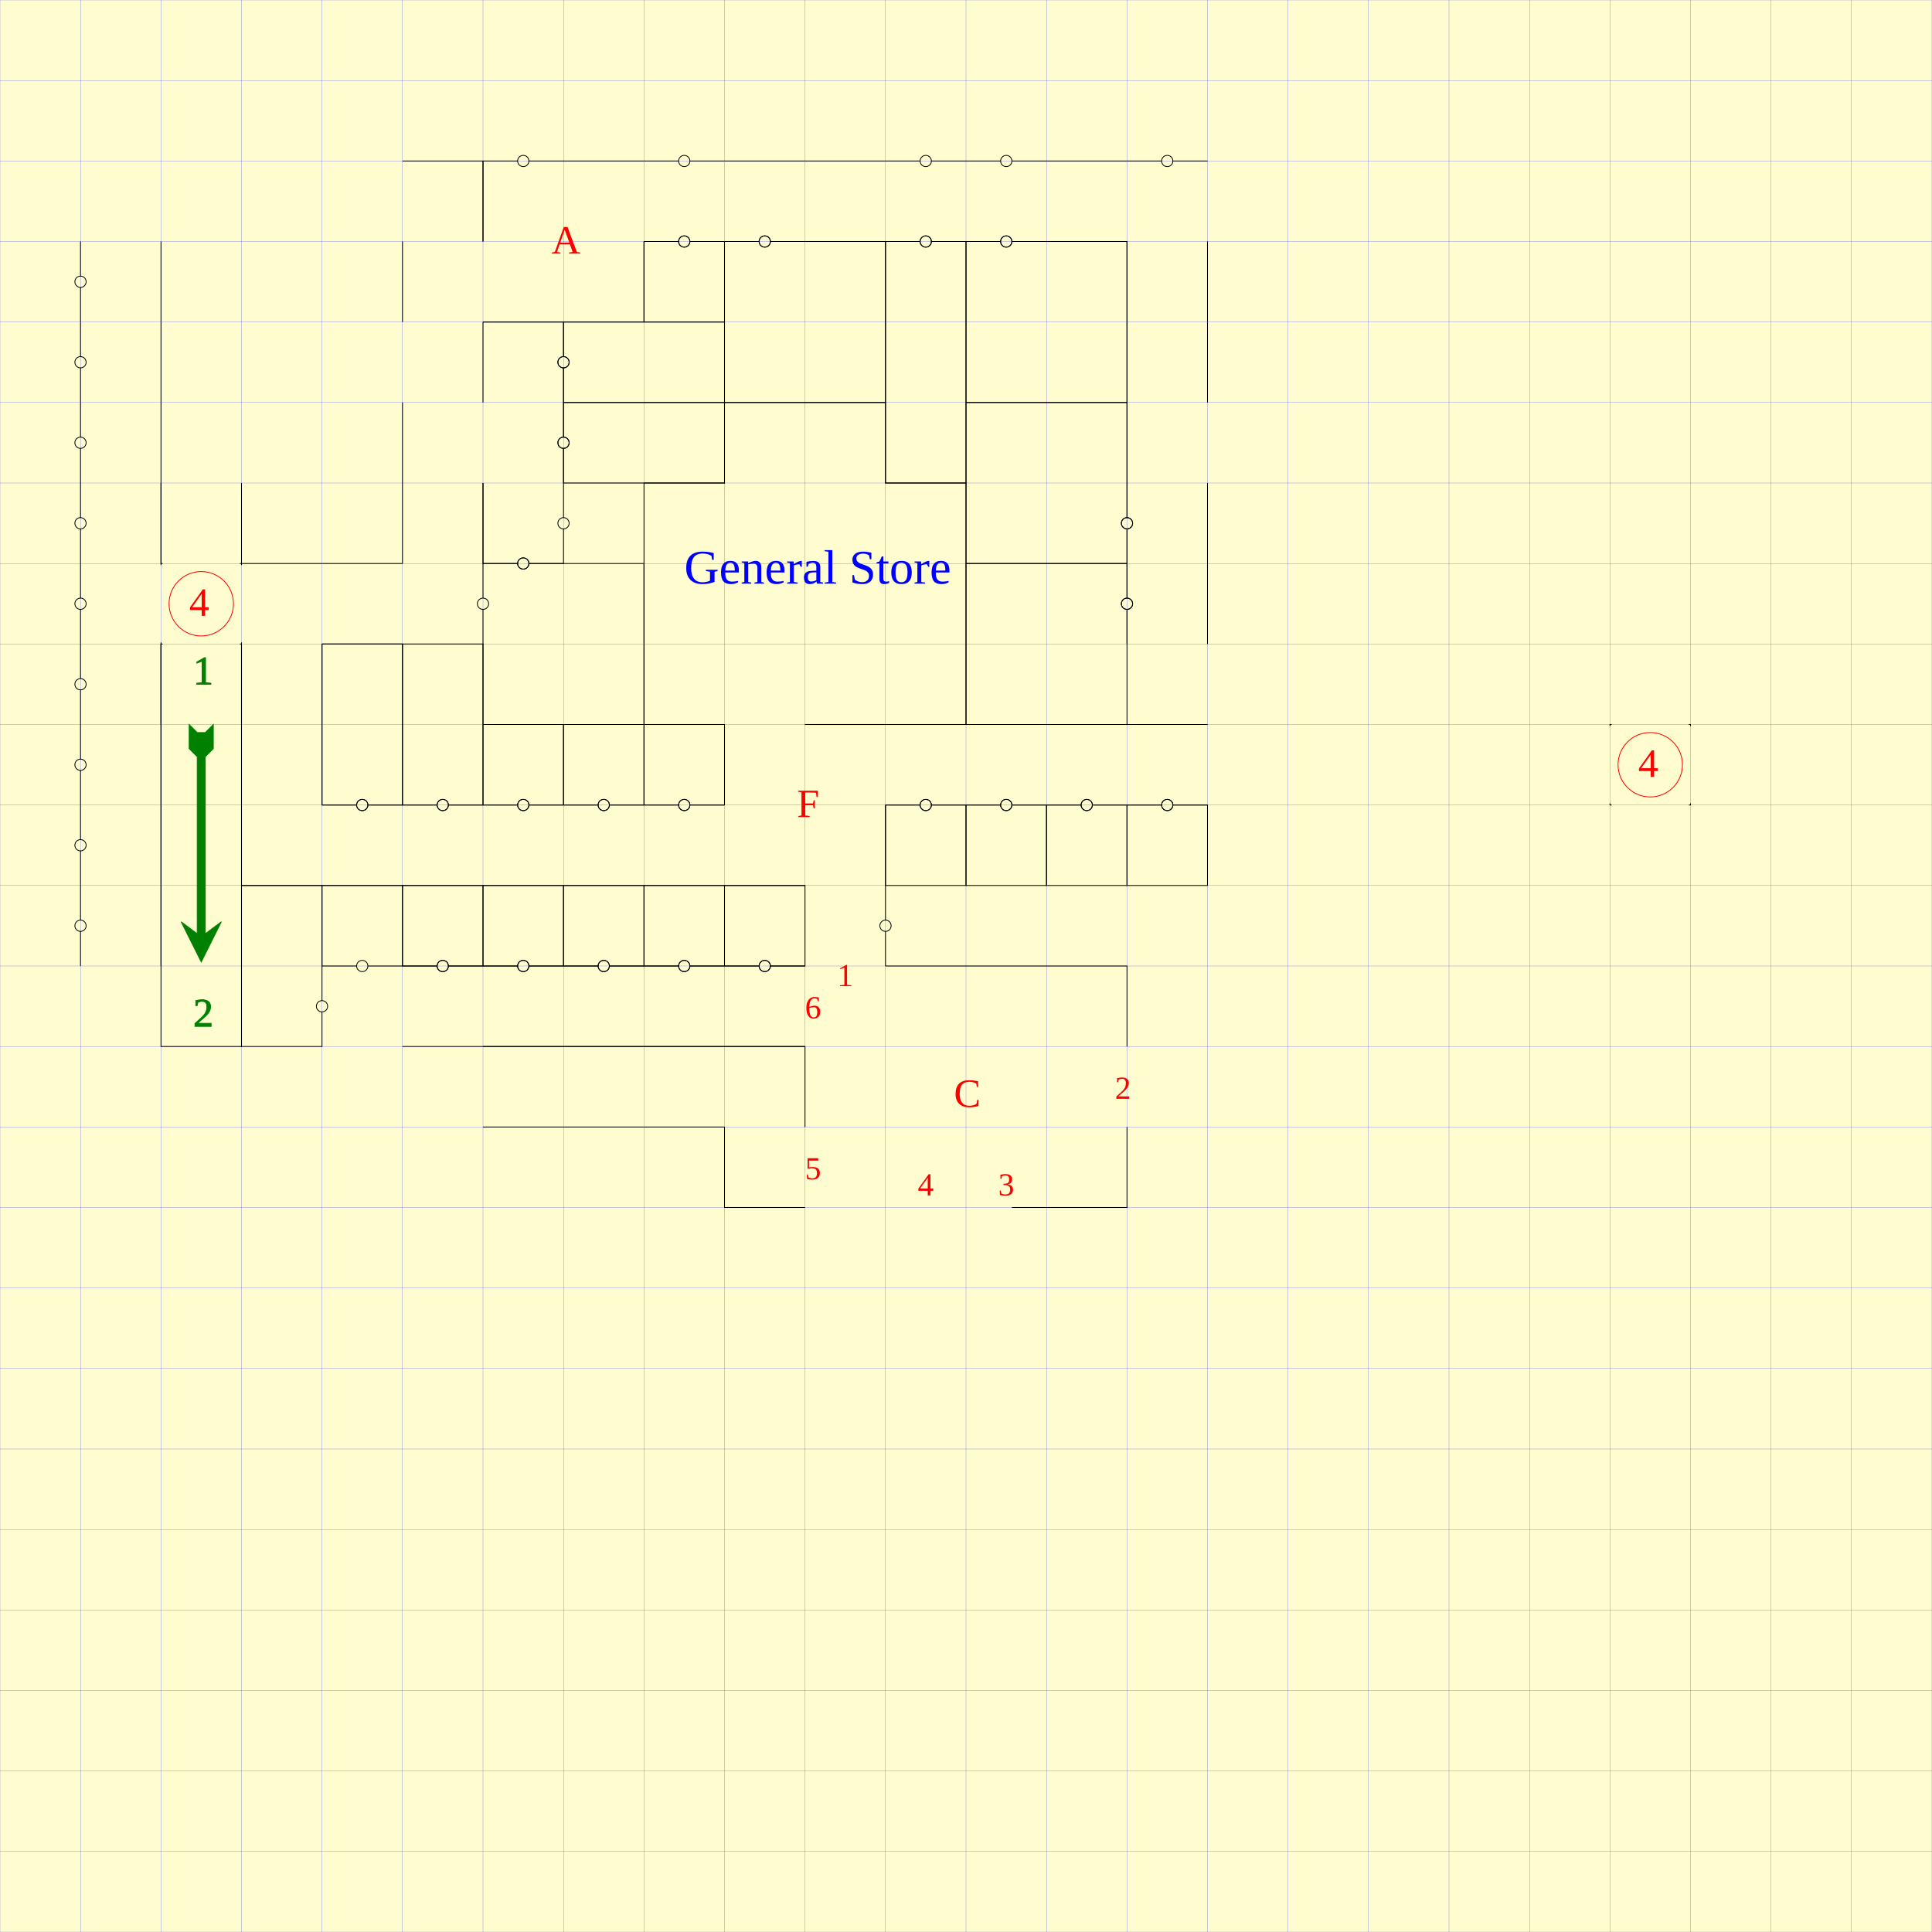
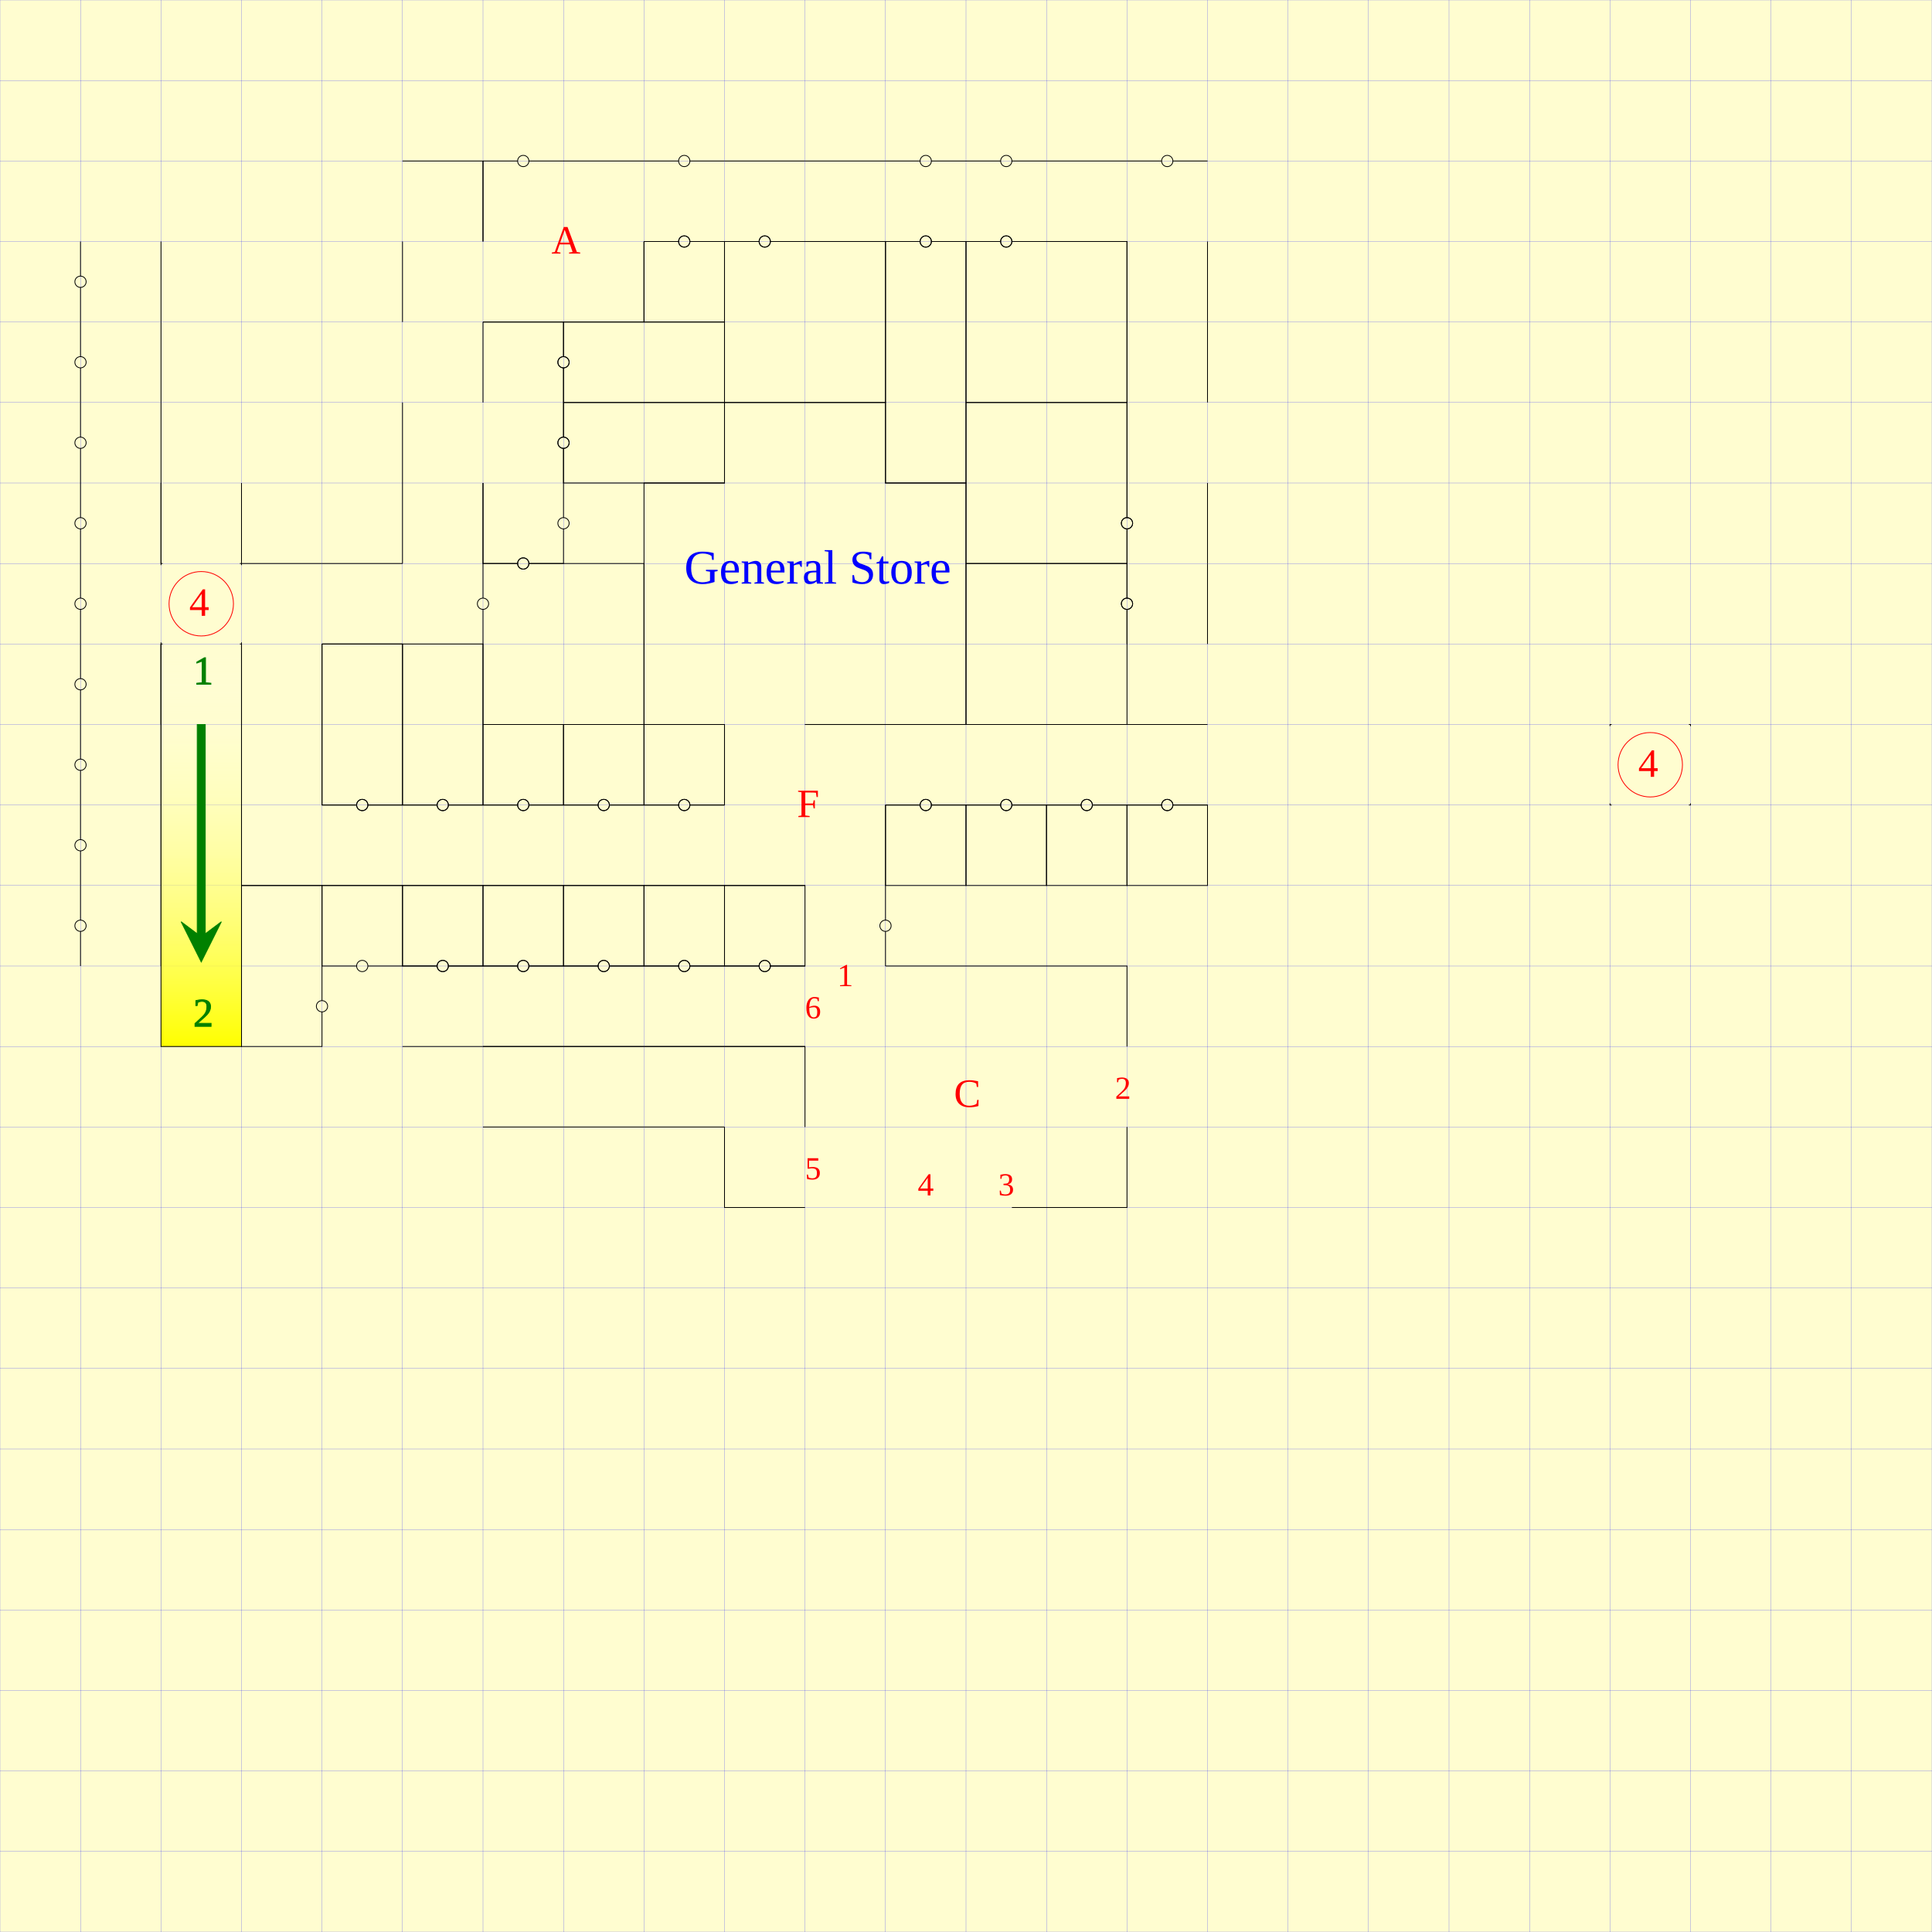
<svg xmlns="http://www.w3.org/2000/svg" width="2400" height="2400">
+   <defs>
+     <linearGradient id="vert_ramp" x1="0%" y1="0%" x2="0%" y2="100%">
+       <stop offset="0%" style="stop-color:white;stop-opacity:0" />
+       <stop offset="100%" style="stop-color:yellow;stop-opacity:1" />
+     </linearGradient>
+   </defs>
  <rect fill="#fffdd0" stroke="none" x="0" y="0" width="100%" height="100%" />
  <path d="M 0 0 L 2400 0 M 0 100 L 2400 100 M 0 200 L 2400 200 M 0 300 L 2400 300 M 0 400 L 2400 400 M 0 500 L 2400 500 M 0 600 L 2400 600     M 0 700 L 2400 700 M 0 800 L 2400 800 M 0 900 L 2400 900 M 0 1000 L 2400 1000 M 0 1100 L 2400 1100 M 0 1200 L 2400 1200     M 0 1300 L 2400 1300 M 0 1400 L 2400 1400 M 0 1500 L 2400 1500 M 0 1600 L 2400 1600 M 0 1700 L 2400 1700 M 0 1800 L 2400 1800     M 0 1900 L 2400 1900 M 0 2000 L 2400 2000 M 0 2100 L 2400 2100 M 0 2200 L 2400 2200 M 0 2300 L 2400 2300 M 0 2400 L 2400 2400" fill="none" stroke="blue" stroke-width=".2" />
  <path d="M 0 0 L 0 2400 M 100 0 L 100 2400 M 200 0 L 200 2400 M 300 0 L 300 2400 M 400 0 L 400 2400 M 500 0 L 500 2400 M 600 0 L 600 2400            M 700 0 L 700 2400 M 800 0 L 800 2400 M 900 0 L 900 2400 M 1000 0 L 1000 2400 M 1100 0 L 1100 2400 M 1200 0 L 1200 2400      M 1300 0 L 1300 2400 M 1400 0 L 1400 2400 M 1500 0 L 1500 2400 M 1600 0 L 1600 2400 M 1700 0 L 1700 2400 M 1800 0 L 1800 2400     M 1900 0 L 1900 2400 M 2000 0 L 2000 2400 M 2100 0 L 2100 2400 M 2200 0 L 2200 2400 M 2300 0 L 2300 2400 M 2400 0 L 2400 2400" fill="none" stroke="blue" stroke-width=".2" />
  <path fill="none" stroke="black" stroke-width="1" d="M 1100 1000 l 43 0 a 1 1 0 1 1 14 0 a 1 1 0 1 1 -14 0 m 14 0 l 43 0 l 0 100 l -100 0 l 0 -100" />
  <path fill="none" stroke="black" stroke-width="1" d="M 1200 1000 l 43 0 a 1 1 0 1 1 14 0 a 1 1 0 1 1 -14 0 m 14 0 l 43 0 l 0 100 l -100 0 l 0 -100" />
  <path fill="none" stroke="black" stroke-width="1" d="M 1300 1000 l 43 0 a 1 1 0 1 1 14 0 a 1 1 0 1 1 -14 0 m 14 0 l 43 0 l 0 100 l -100 0 l 0 -100" />
  <path fill="none" stroke="black" stroke-width="1" d="M 1400 1000 l 43 0 a 1 1 0 1 1 14 0 a 1 1 0 1 1 -14 0 m 14 0 l 43 0 l 0 100 l -100 0 l 0 -100" />
  <path fill="none" stroke="black" stroke-width="1" d="M 800 900 l 0 100 l 43 0 a 1 1 0 1 1 14 0 a 1 1 0 1 1 -14 0 m 14 0 l 43 0 l 0 -100 l -100 0" />
  <path fill="none" stroke="black" stroke-width="1" d="M 700 900 l 0 100 l 43 0 a 1 1 0 1 1 14 0 a 1 1 0 1 1 -14 0 m 14 0 l 43 0 l 0 -100 l -100 0" />
  <path fill="none" stroke="black" stroke-width="1" d="M 600 900 l 0 100 l 43 0 a 1 1 0 1 1 14 0 a 1 1 0 1 1 -14 0 m 14 0 l 43 0 l 0 -100 l -100 0" />
  <path fill="none" stroke="black" stroke-width="1" d="M 800 300 l 43 0 a 1 1 0 1 1 14 0 a 1 1 0 1 1 -14 0 m 14 0 l 43 0 l 0 100 l -100 0 l 0 -100" />
  <path fill="none" stroke="black" stroke-width="1" d="M 400 1100 l 0 100 l 43 0 a 1 1 0 1 1 14 0 a 1 1 0 1 1 -14 0 m 14 0 l 43 0 l 0 -100 l -100 0" />
  <path fill="none" stroke="black" stroke-width="1" d="M 500 1100 l 0 100 l 43 0 a 1 1 0 1 1 14 0 a 1 1 0 1 1 -14 0 m 14 0 l 43 0 l 0 -100 l -100 0" />
  <path fill="none" stroke="black" stroke-width="1" d="M 600 1100 l 0 100 l 43 0 a 1 1 0 1 1 14 0 a 1 1 0 1 1 -14 0 m 14 0 l 43 0 l 0 -100 l -100 0" />
  <path fill="none" stroke="black" stroke-width="1" d="M 700 1100 l 0 100 l 43 0 a 1 1 0 1 1 14 0 a 1 1 0 1 1 -14 0 m 14 0 l 43 0 l 0 -100 l -100 0" />
  <path fill="none" stroke="black" stroke-width="1" d="M 800 1100 l 0 100 l 43 0 a 1 1 0 1 1 14 0 a 1 1 0 1 1 -14 0 m 14 0 l 43 0 l 0 -100 l -100 0" />
  <path fill="none" stroke="black" stroke-width="1" d="M 900 1100 l 0 100 l 43 0 a 1 1 0 1 1 14 0 a 1 1 0 1 1 -14 0 m 14 0 l 43 0 l 0 -100 l -100 0" />
  <path fill="none" stroke="black" stroke-width="1" d="M 500 800 l 0 200 l 43 0 a 1 1 0 1 1 14 0 a 1 1 0 1 1 -14 0 m 14 0 l 43 0 l 0 -200 l -100 0" />
  <path fill="none" stroke="black" stroke-width="1" d="M 400 800 l 0 200 l 43 0 a 1 1 0 1 1 14 0 a 1 1 0 1 1 -14 0 m 14 0 l 43 0 l 0 -200 l -100 0" />
  <path fill="none" stroke="black" stroke-width="1" d="M 700 400 l 200 0 l 0 100 l -200 0 l 0 -43 a 1 1 0 1 1 0 -14 a 1 1 0 1 1 0 14 m 0 -14 l 0 -43" />
  <path fill="none" stroke="black" stroke-width="1" d="M 700 500 l 200 0 l 0 100 l -200 0 l 0 -43 a 1 1 0 1 1 0 -14 a 1 1 0 1 1 0 14 m 0 -14 l 0 -43" />
  <path fill="none" stroke="black" stroke-width="1" d="M300,1100 h100 v143 a1,1,0,1,1,0,14 a1,1,0,1,1,0,-14 m0,14 v43 h-100 v-200" />
  <path fill="none" stroke="black" stroke-width="1" d="M 1100 300 l 43 0 a 1 1 0 1 1 14 0 a 1 1 0 1 1 -14 0 m 14 0 l 43 0 l 0 300 l -100 0 l 0 -300" />
  <path fill="none" stroke="black" stroke-width="1" d="M 800 700 l 0 200 l -200 0 l 0 -143 a 1 1 0 1 1 0 -14 a 1 1 0 1 1 0 14 m 0 -14 l 0 -43 l 43 0 a 1 1 0 1 1 14 0 a 1 1 0 1 1 -14 0 m 14 0 l 143 0" />
  <path fill="none" stroke="black" stroke-width="1" d="M 1200 700 l 200 0 l 0 43 a 1 1 0 1 1 0 14 a 1 1 0 1 1 0 -14 m 0 14 l 0 143 l -200 0 l 0 -200" />
  <path fill="none" stroke="black" stroke-width="1" d="M 1200 500 l 200 0 l 0 143 a 1 1 0 1 1 0 14 a 1 1 0 1 1 0 -14 m 0 14 l 0 43 l -200 0 l 0 -200" />
  <path fill="none" stroke="black" stroke-width="1" d="M 1200 300 l 43 0 a 1 1 0 1 1 14 0 a 1 1 0 1 1 -14 0 m 14 0 l 143 0 l 0 200 l -200 0 l 0 -200" />
  <path fill="none" stroke="black" stroke-width="1" d="M 900 300 l 43 0 a 1 1 0 1 1 14 0 a 1 1 0 1 1 -14 0 m 14 0 l 143 0 l 0 200 l -200 0 l 0 -200" />
  <path stroke="black" fill="none" stroke-width="1" d="M 1400 500 l 0 100" />
  <path stroke="black" fill="none" stroke-width="1" d="M 1400 300 l 0 100 m 100 -100 l 0 100" />
  <path stroke="black" fill="none" stroke-width="1" d="M 1400 400 l 0 100 m 100 -100 l 0 100" />
  <path stroke="black" fill="none" stroke-width="1" d="M 1400 700 l 0 43 a 1 1 0 1 1 0 14 a 1 1 0 1 1 0 -14 m 0 14 l 0 43 m 100 -100 l 0 100" />
  <path stroke="black" fill="none" stroke-width="1" d="M 1400 600 l 0 43 a 1 1 0 1 1 0 14 a 1 1 0 1 1 0 -14 m 0 14 l 0 43 m 100 -100 l 0 100" />
  <path stroke="black" fill="none" stroke-width="1" d="M 1100 900 l 100 0 m -100 100 l 43 0 a 1 1 0 1 1 14 0 a 1 1 0 1 1 -14 0 m 14 0 l 43 0" />
  <path stroke="black" fill="none" stroke-width="1" d="M 1200 900 l 100 0 m -100 100 l 43 0 a 1 1 0 1 1 14 0 a 1 1 0 1 1 -14 0 m 14 0 l 43 0" />
  <path stroke="black" fill="none" stroke-width="1" d="M 1300 900 l 100 0 m -100 100 l 43 0 a 1 1 0 1 1 14 0 a 1 1 0 1 1 -14 0 m 14 0 l 43 0" />
  <path stroke="black" fill="none" stroke-width="1" d="M 1400 900 l 100 0 m -100 100 l 43 0 a 1 1 0 1 1 14 0 a 1 1 0 1 1 -14 0 m 14 0 l 43 0" />
  <path stroke="black" fill="none" stroke-width="1" d="M 1400 200 l 43 0 a 1 1 0 1 1 14 0 a 1 1 0 1 1 -14 0 m 14 0 l 43 0" />
  <path stroke="black" fill="none" stroke-width="1" d="M 1300 200 l 100 0 m -100 100 l 100 0" />
  <path stroke="black" fill="none" stroke-width="1" d="M 1200 200 l 43 0 a 1 1 0 1 1 14 0 a 1 1 0 1 1 -14 0 m 14 0 l 43 0 m -100 100 l 43 0 a 1 1 0 1 1 14 0 a 1 1 0 1 1 -14 0 m 14 0 l 43 0" />
  <path stroke="black" fill="none" stroke-width="1" d="M 1100 200 l 43 0 a 1 1 0 1 1 14 0 a 1 1 0 1 1 -14 0 m 14 0 l 43 0 m -100 100 l 43 0 a 1 1 0 1 1 14 0 a 1 1 0 1 1 -14 0 m 14 0 l 43 0" />
  <path stroke="black" fill="none" stroke-width="1" d="M 1000 200 l 100 0 m -100 100 l 100 0" />
  <path stroke="black" fill="none" stroke-width="1" d="M 900 200 l 100 0 m -100 100 l 43 0 a 1 1 0 1 1 14 0 a 1 1 0 1 1 -14 0 m 14 0 l 43 0" />
  <path stroke="black" fill="none" stroke-width="1" d="M 800 200 l 43 0 a 1 1 0 1 1 14 0 a 1 1 0 1 1 -14 0 m 14 0 l 43 0 m -100 100 l 43 0 a 1 1 0 1 1 14 0 a 1 1 0 1 1 -14 0 m 14 0 l 43 0" />
  <path stroke="black" fill="none" stroke-width="1" d="M 500 200 l 100 0 l 0 100" />
  <path stroke="black" fill="none" stroke-width="1" d="M 500 300 l 0 100" />
  <path stroke="black" fill="none" stroke-width="1" d="M 500 400 m 100 0 l 0 100" />
  <path stroke="black" fill="none" stroke-width="1" d="M 500 500 l 0 100" />
  <path stroke="black" fill="none" stroke-width="1" d="M 500 600 l 0 100 m 100 -100 l 0 100" />
  <path stroke="black" fill="none" stroke-width="1" d="M 600 400 l 100 0 l 0 43 a 1 1 0 1 1 0 14 a 1 1 0 1 1 0 -14 m 0 14 l 0 43 m -100  l 0 -100" />
  <path stroke="black" fill="none" stroke-width="1" d="M 600 500 m 100 0 l 0 43 a 1 1 0 1 1 0 14 a 1 1 0 1 1 0 -14 m 0 14 l 0 43" />
  <path stroke="black" fill="none" stroke-width="1" d="M 600 600 m 100 0 l 0 43 a 1 1 0 1 1 0 14 a 1 1 0 1 1 0 -14 m 0 14 l 0 43 l -43 0 a 1 1 0 1 1 -14 0 a 1 1 0 1 1 14 0 m -14 0 l -43 0 l 0 -100" />
  <path stroke="black" fill="none" stroke-width="1" d="M 800 1000 l 43 0 a 1 1 0 1 1 14 0 a 1 1 0 1 1 -14 0 m 14 0 l 43 0 m -100 100 l 100 0" />
  <path stroke="black" fill="none" stroke-width="1" d="M 700 1000 l 43 0 a 1 1 0 1 1 14 0 a 1 1 0 1 1 -14 0 m 14 0 l 43 0 m -100 100 l 100 0" />
  <path stroke="black" fill="none" stroke-width="1" d="M 600 1000 l 43 0 a 1 1 0 1 1 14 0 a 1 1 0 1 1 -14 0 m 14 0 l 43 0 m -100 100 l 100 0" />
  <path stroke="black" fill="none" stroke-width="1" d="M 500 1000 l 43 0 a 1 1 0 1 1 14 0 a 1 1 0 1 1 -14 0 m 14 0 l 43 0 m -100 100 l 100 0" />
  <path stroke="black" fill="none" stroke-width="1" d="M 400 1000 l 43 0 a 1 1 0 1 1 14 0 a 1 1 0 1 1 -14 0 m 14 0 l 43 0 m -100 100 l 100 0" />
  <path stroke="black" fill="none" stroke-width="1" d="M 300 1000 l 0 100 l 100 0" />
  <path stroke="black" fill="none" stroke-width="1" d="M 300 900 l 0 100 m 100 -100 l 0 100" />
  <path stroke="black" fill="none" stroke-width="1" d="M 300 800 l 0 100 m 100 -100 l 0 100" />
  <path stroke="black" fill="none" stroke-width="1" d="M 300 700 h 100" />
  <path stroke="black" fill="none" stroke-width="1" d="M 400 700 h 100 m -100 100 h 100" />
  <path stroke="black" fill="none" stroke-width="1" d="M 200 600 l 0 100 m 100 -100 l 0 100" />
  <path stroke="black" fill="none" stroke-width="1" d="M 200 800 l 0 100 m 100 -100 l 0 100" />
  <path stroke="black" fill="none" stroke-width="1" d="M 100 700 l 0 43 a 1 1 0 1 1 0 14 a 1 1 0 1 1 0 -14 m 0 14 l 0 43" />
  <path stroke="black" fill="none" stroke-width="1" d="M 100 600 l 0 43 a 1 1 0 1 1 0 14 a 1 1 0 1 1 0 -14 m 0 14 l 0 43 m 100 -100 l 0 100" />
  <path stroke="black" fill="none" stroke-width="1" d="M 100 500 l 0 43 a 1 1 0 1 1 0 14 a 1 1 0 1 1 0 -14 m 0 14 l 0 43 m 100 -100 l 0 100" />
  <path stroke="black" fill="none" stroke-width="1" d="M 100 400 l 0 43 a 1 1 0 1 1 0 14 a 1 1 0 1 1 0 -14 m 0 14 l 0 43 m 100 -100 l 0 100" />
  <path stroke="black" fill="none" stroke-width="1" d="M 100 300 l 0 43 a 1 1 0 1 1 0 14 a 1 1 0 1 1 0 -14 m 0 14 l 0 43 m 100 -100 l 0 100" />
  <path stroke="black" fill="none" stroke-width="1" d="M 100 800 l 0 43 a 1 1 0 1 1 0 14 a 1 1 0 1 1 0 -14 m 0 14 l 0 43 m 100 -100 l 0 100" />
  <path stroke="black" fill="none" stroke-width="1" d="M 100 900 l 0 43 a 1 1 0 1 1 0 14 a 1 1 0 1 1 0 -14 m 0 14 l 0 43 m 100 -100 l 0 100" />
  <path stroke="black" fill="none" stroke-width="1" d="M 100 1000 l 0 43 a 1 1 0 1 1 0 14 a 1 1 0 1 1 0 -14 m 0 14 l 0 43 m 100 -100 l 0 100" />
  <path stroke="black" fill="none" stroke-width="1" d="M 100 1100 l 0 43 a 1 1 0 1 1 0 14 a 1 1 0 1 1 0 -14 m 0 14 l 0 43 m 100 -100 l 0 100" />
  <path stroke="black" fill="none" stroke-width="1" d="M 1000 1100 m 100 0 l 0 43 a 1 1 0 1 1 0 14 a 1 1 0 1 1 0 -14 m 0 14 l 0 43 m -100 v -100" />
  <path stroke="black" fill="none" stroke-width="1" d="M900,1400 m 100,100 h-100 v-100" />
  <path stroke="black" fill="none" stroke-width="1" d="M900,1300 h100 v100" />
  <path stroke="black" fill="none" stroke-width="1" d="M900,1200 h43 a1,1,0,1,1,14,0 a1,1,0,1,1,-14,0 m14,0 h43 m-100,100 h100" />
  <path stroke="black" fill="none" stroke-width="1" d="M800,1200 h43 a1,1,0,1,1,14,0 a1,1,0,1,1,-14,0 m14,0 h43 m-100,100 h100" />
  <path stroke="black" fill="none" stroke-width="1" d="M700,1200 h43 a1,1,0,1,1,14,0 a1,1,0,1,1,-14,0 m14,0 h43 m-100,100 h100" />
  <path stroke="black" fill="none" stroke-width="1" d="M600,1200 h43 a1,1,0,1,1,14,0 a1,1,0,1,1,-14,0 m14,0 h43 m-100,100 h100" />
  <path stroke="black" fill="none" stroke-width="1" d="M500,1200 h43 a1,1,0,1,1,14,0 a1,1,0,1,1,-14,0 m14,0 h43 m-100,100 h100" />
  <path stroke="black" fill="none" stroke-width="1" d="M800,1300 h100 m-100,100 h100" />
  <path stroke="black" fill="none" stroke-width="1" d="M700,1300 h100 m-100,100 h100" />
  <path stroke="black" fill="none" stroke-width="1" d="M600,1300 h100 m-100,100 h100" />
  <path stroke="black" fill="none" stroke-width="1" d="M2000,900 m0,2 v-2 h2 m96,0 h2 v2 m0,96 v2 h-2 m-96,0 h-2 v-2" />
  <circle fill="none" stroke="red" stroke-width="1" cx="2050" cy="950" r="40" />
  <text x="2035" y="965" font-size="50" fill="red">4</text>
  <path stroke="black" fill="none" stroke-width="1" d="M200,700 m0,2 v-2 h2 m96,0 h2 v2 m0,96 v2 h-2 m-96,0 h-2 v-2" />
  <circle fill="none" stroke="red" stroke-width="1" cx="250" cy="750" r="40" />
  <text x="235" y="765" font-size="50" fill="red">4</text>
-   <path stroke="black" fill="none" stroke-width="1" d="M200,800 m100,0 v500 h-100 v-500" />
+   <path stroke="black" fill="url(#vert_ramp)" stroke-width="1" d="M200,800 m100,0 v500 h-100 v-500" />
  <g stroke="green" fill="green" font-size="50">
    <text>
      <tspan x="240" y="850">1</tspan>
      <tspan x="240" y="1275">2</tspan>
    </text>
-     <path stroke-width="1" d="M245,910 h10 l10,-10 v30 l-10,10 v220 l20,-15 l-25,50 l-25,-50 l20,15 v-220 l-10,-10 v-30 l10,10" />
+     <path stroke-width="1" d="M245,900 h10 v260 l20,-15 l-25,50 l-25,-50 l20,15 z" />
  </g>
  <path fill="none" stroke="black" stroke-width="1" d="M 900 900 l -100 0 l 0 -300 l 100 0 l 0 -100 l 200 0 l 0 100 l 100 0 l 0 300 l -200 0" />
  <text x="850" y="725" font-size="60" fill="blue">General Store</text>
  <path fill="none" stroke="black" stroke-width="1" d="M 900 900 l 0 100 m 0 100 l 100 0 m 100 0 l 0 -100 m 0 -100 l -100 0" />
  <text x="990" y="1015" font-size="50" fill="red">F</text>
  <path fill="none" stroke="black" stroke-width="1" d="M 600 200 l 43 0 a 1 1 0 1 1 14 0 a 1 1 0 1 1 -14 0 m 14 0 l 143 0 m 0 100 l 0 100 l -200 0 m 0 -100 l 0 -100" />
  <text x="685" y="315" font-size="50" fill="red">A</text>
  <path fill="none" stroke="black" stroke-width="1" d="M1000,1200 m100,0 h300 v100 m0,100 v100 h-143 a,1,1,0,1,1,-14,0 a,1,1,0,1,1,14,0 m-14,0 h-43 m-100,0 h-100 m0,-100 v-100" />
  <text x="1185" y="1375" font-size="50" fill="red">C</text>
  <text x="1040" y="1225" font-size="40" fill="red">1</text>
  <text x="1385" y="1365" font-size="40" fill="red">2</text>
  <text x="1240" y="1485" font-size="40" fill="red">3</text>
  <text x="1140" y="1485" font-size="40" fill="red">4</text>
  <text x="1000" y="1465" font-size="40" fill="red">5</text>
  <text x="1000" y="1265" font-size="40" fill="red">6</text>
</svg>
